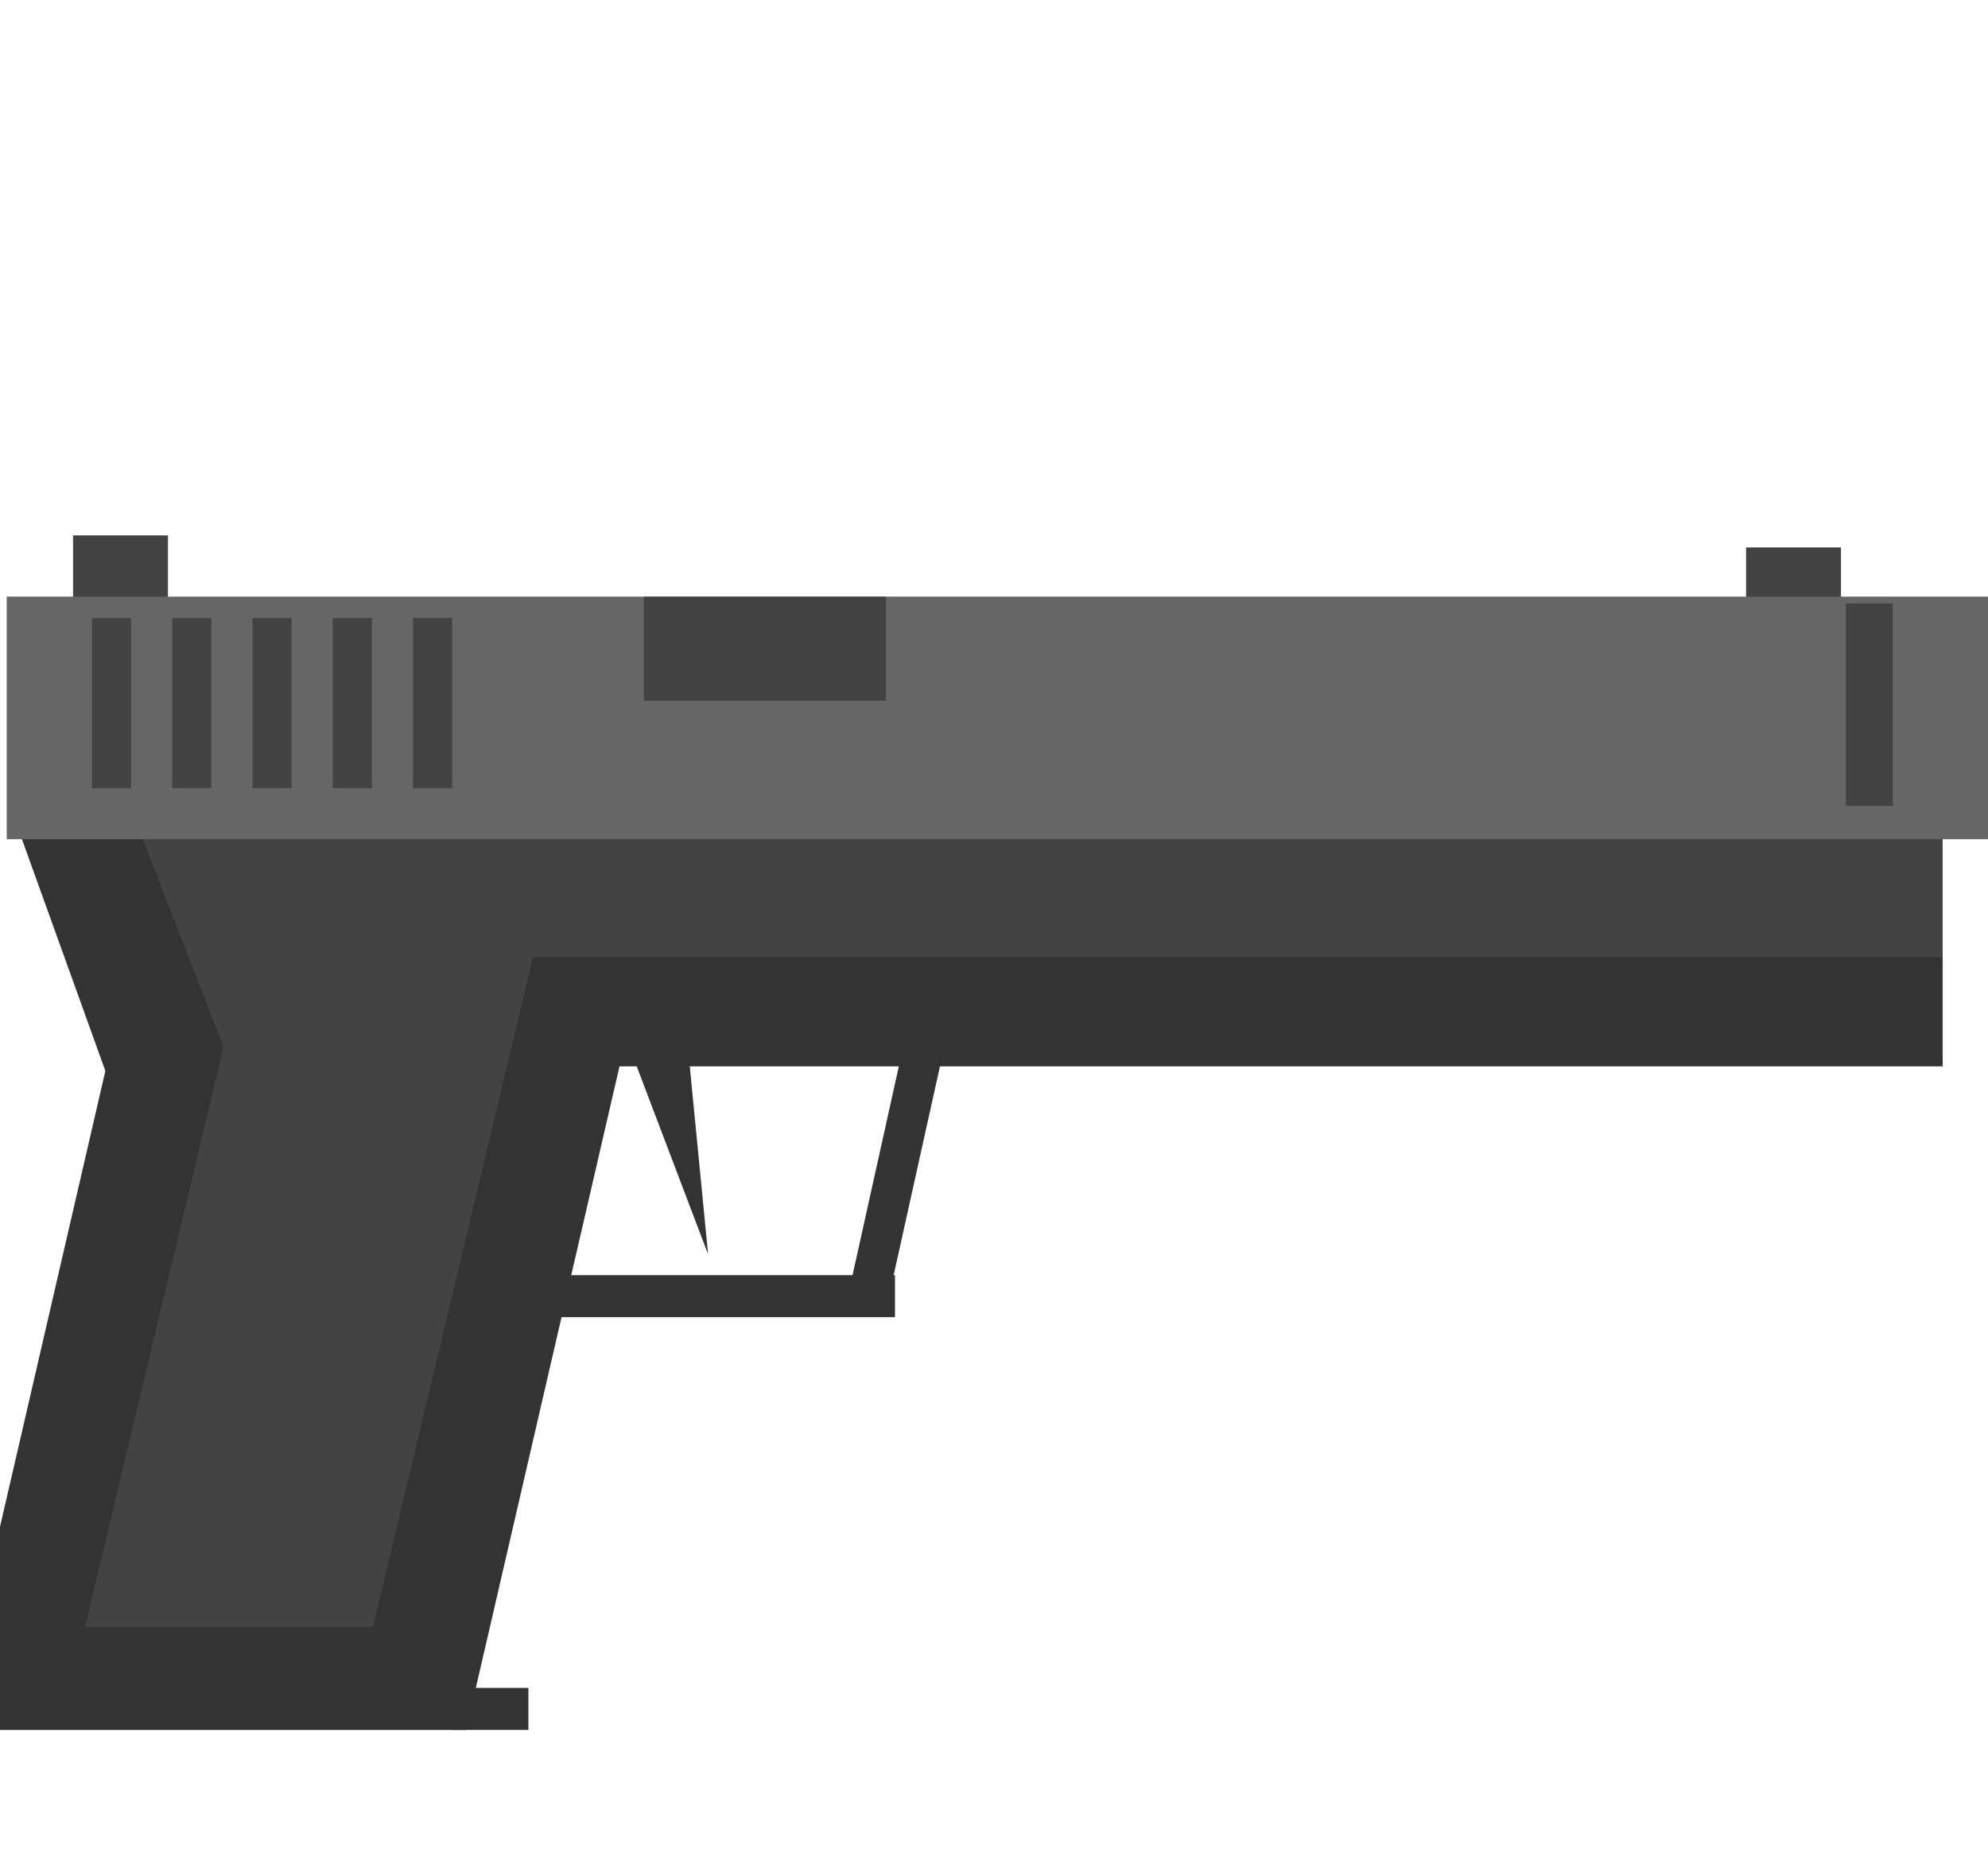
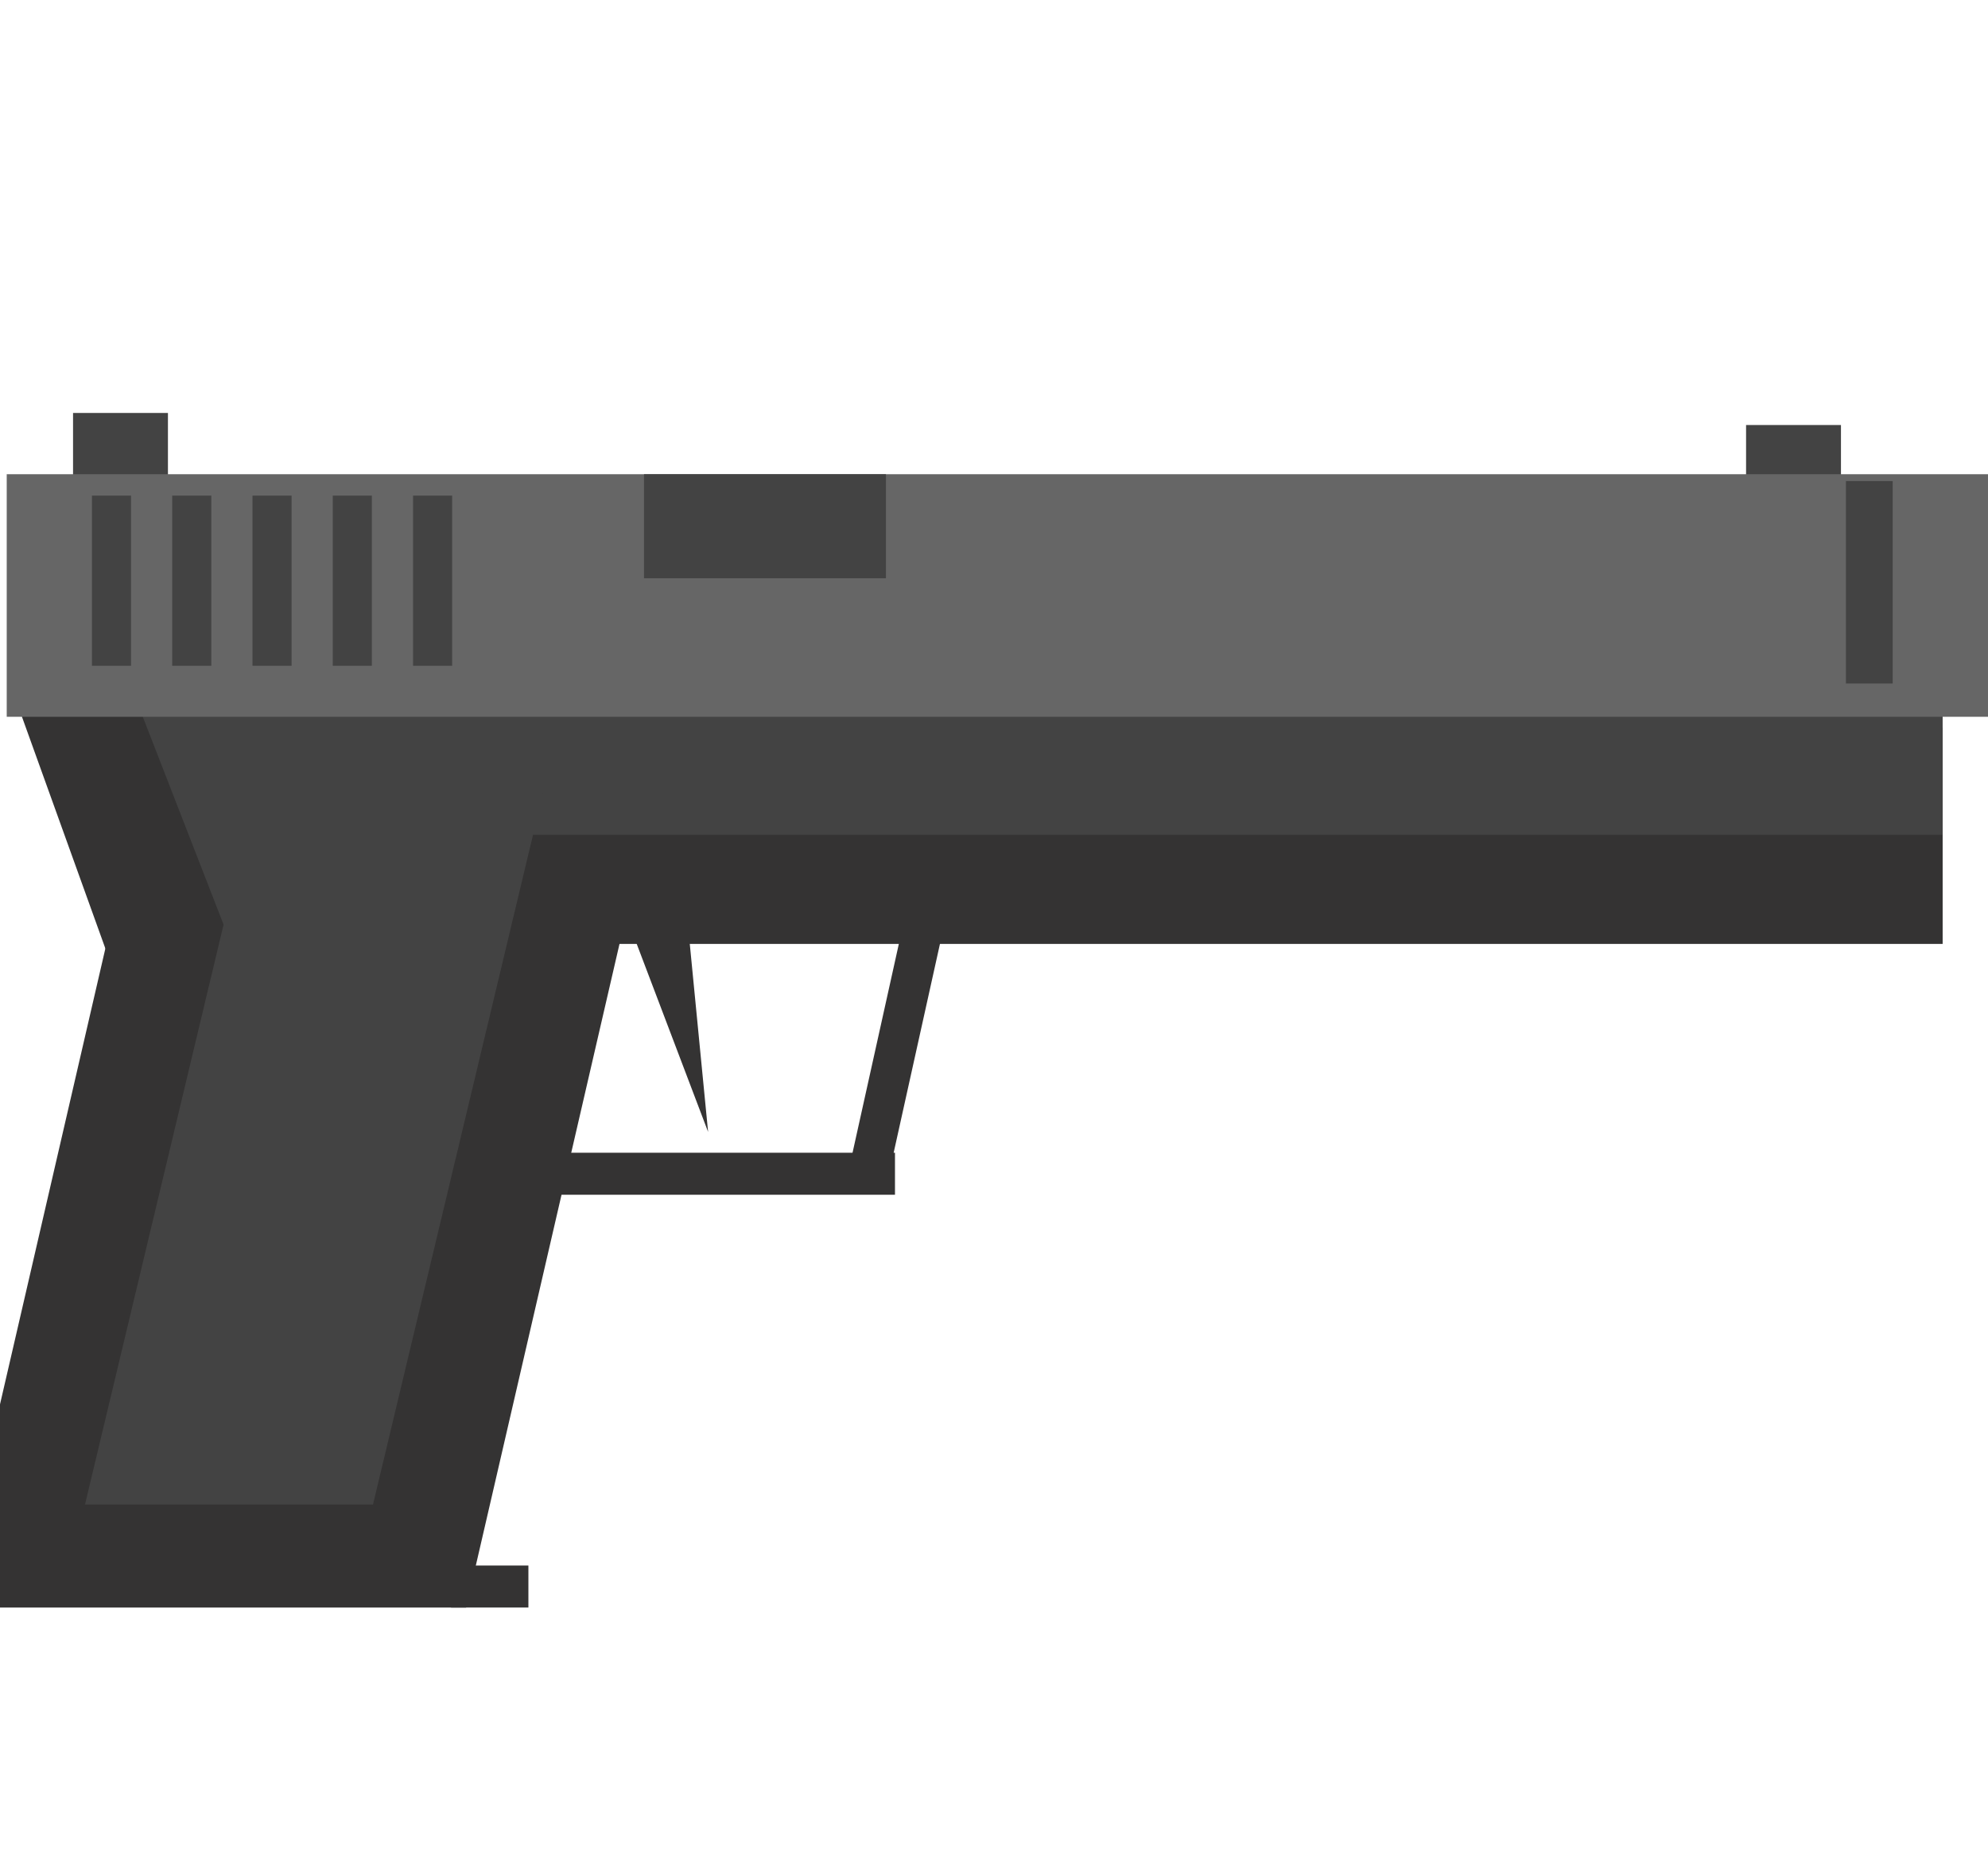
<svg xmlns="http://www.w3.org/2000/svg" version="1.1" viewBox="0.0 0.0 430.877 404.913" fill="none" stroke="none" stroke-linecap="square" stroke-miterlimit="10">
  <clipPath id="p.0">
    <path d="m0 0l430.877 0l0 404.913l-430.877 0l0 -404.913z" clip-rule="nonzero" />
  </clipPath>
  <g clip-path="url(#p.0)">
    <path fill="#000000" fill-opacity="0.0" d="m0 0l430.877 0l0 404.913l-430.877 0z" fill-rule="evenodd" />
-     <path fill="#343333" d="m-10.181 374.898l52.449 -226.866l111.204 0l-52.449 226.866z" fill-rule="evenodd" />
-     <path fill="#434343" d="m378.442 118.634l20.567 0l0 43.874l-20.567 0z" fill-rule="evenodd" />
-     <path fill="#343333" d="m184.501 277.592l11.656 -52.567l8.911 0l-11.656 52.567z" fill-rule="evenodd" />
-     <path fill="#343333" d="m71.489 276.337l122.488 0l0 9.102l-122.488 0z" fill-rule="evenodd" />
-     <path fill="#343333" d="m57.614 184.248l363.433 0l0 46.835l-363.433 0z" fill-rule="evenodd" />
-     <path fill="#343333" d="m2.441 175.428l21.546 59.843l33.856 0l-21.546 -59.843z" fill-rule="evenodd" />
-     <path fill="#434343" d="m28.445 175.432l20.443 52.567l34.958 0l-20.443 -52.567z" fill-rule="evenodd" />
-     <path fill="#434343" d="m57.614 175.434l363.433 0l0 32.0l-363.433 0z" fill-rule="evenodd" />
-     <path fill="#434343" d="m15.833 116.02l20.567 0l0 43.874l-20.567 0z" fill-rule="evenodd" />
-     <path fill="#666666" d="m9.035 136.369l338.394 0l0 32.0l-338.394 0z" fill-rule="evenodd" />
-     <path fill="#666666" d="m1.459 129.297l429.417 0l0 52.567l-429.417 0z" fill-rule="evenodd" />
-     <path fill="#434343" d="m19.925 133.929l8.472 0l0 36.882l-8.472 0z" fill-rule="evenodd" />
-     <path fill="#434343" d="m37.325 133.929l8.472 0l0 36.882l-8.472 0z" fill-rule="evenodd" />
-     <path fill="#434343" d="m54.724 133.929l8.472 0l0 36.882l-8.472 0z" fill-rule="evenodd" />
-     <path fill="#434343" d="m72.124 133.929l8.472 0l0 36.882l-8.472 0z" fill-rule="evenodd" />
-     <path fill="#434343" d="m89.524 133.929l8.472 0l0 36.882l-8.472 0z" fill-rule="evenodd" />
-     <path fill="#434343" d="m400.084 130.777l10.142 0l0 43.874l-10.142 0z" fill-rule="evenodd" />
-     <path fill="#434343" d="m18.423 352.567l39.723 -166.205l62.419 0l-39.723 166.205z" fill-rule="evenodd" />
-     <path fill="#343333" d="m147.52 210.75l5.953 61.071l-22.74 -59.874z" fill-rule="evenodd" />
-     <path fill="#434343" d="m139.579 129.295l52.441 0l0 22.551l-52.441 0z" fill-rule="evenodd" />
-     <path fill="#343333" d="m97.769 365.79l16.756 0l0 9.102l-16.756 0z" fill-rule="evenodd" />
+     <path fill="#343333" d="m-10.181 348.367l52.449 -226.866l111.204 0l-52.449 226.866z" fill-rule="evenodd" />
+     <path fill="#434343" d="m378.442 92.104l20.567 0l0 43.874l-20.567 0z" fill-rule="evenodd" />
+     <path fill="#343333" d="m184.501 251.061l11.656 -52.567l8.911 0l-11.656 52.567z" fill-rule="evenodd" />
+     <path fill="#343333" d="m71.489 249.807l122.488 0l0 9.102l-122.488 0z" fill-rule="evenodd" />
+     <path fill="#343333" d="m57.614 157.718l363.433 0l0 46.835l-363.433 0z" fill-rule="evenodd" />
+     <path fill="#343333" d="m2.441 148.897l21.546 59.843l33.856 0l-21.546 -59.843z" fill-rule="evenodd" />
+     <path fill="#434343" d="m28.445 148.901l20.443 52.567l34.958 0l-20.443 -52.567z" fill-rule="evenodd" />
+     <path fill="#434343" d="m57.614 148.904l363.433 0l0 32.0l-363.433 0z" fill-rule="evenodd" />
+     <path fill="#434343" d="m15.833 89.49l20.567 0l0 43.874l-20.567 0z" fill-rule="evenodd" />
+     <path fill="#666666" d="m9.035 109.839l338.394 0l0 32l-338.394 0z" fill-rule="evenodd" />
+     <path fill="#666666" d="m1.459 102.766l429.417 0l0 52.567l-429.417 0z" fill-rule="evenodd" />
+     <path fill="#434343" d="m19.925 107.399l8.472 0l0 36.882l-8.472 0z" fill-rule="evenodd" />
+     <path fill="#434343" d="m37.325 107.399l8.472 0l0 36.882l-8.472 0z" fill-rule="evenodd" />
+     <path fill="#434343" d="m54.724 107.399l8.472 0l0 36.882l-8.472 0z" fill-rule="evenodd" />
+     <path fill="#434343" d="m72.124 107.399l8.472 0l0 36.882l-8.472 0z" fill-rule="evenodd" />
+     <path fill="#434343" d="m89.524 107.399l8.472 0l0 36.882l-8.472 0z" fill-rule="evenodd" />
+     <path fill="#434343" d="m400.084 104.247l10.142 0l0 43.874l-10.142 0z" fill-rule="evenodd" />
+     <path fill="#434343" d="m18.423 326.037l39.723 -166.205l62.419 0l-39.723 166.205z" fill-rule="evenodd" />
+     <path fill="#343333" d="m147.52 184.219l5.953 61.071l-22.74 -59.874z" fill-rule="evenodd" />
+     <path fill="#434343" d="m139.579 102.765l52.441 0l0 22.551l-52.441 0z" fill-rule="evenodd" />
+     <path fill="#343333" d="m97.769 339.26l16.756 0l0 9.102l-16.756 0z" fill-rule="evenodd" />
  </g>
</svg>
